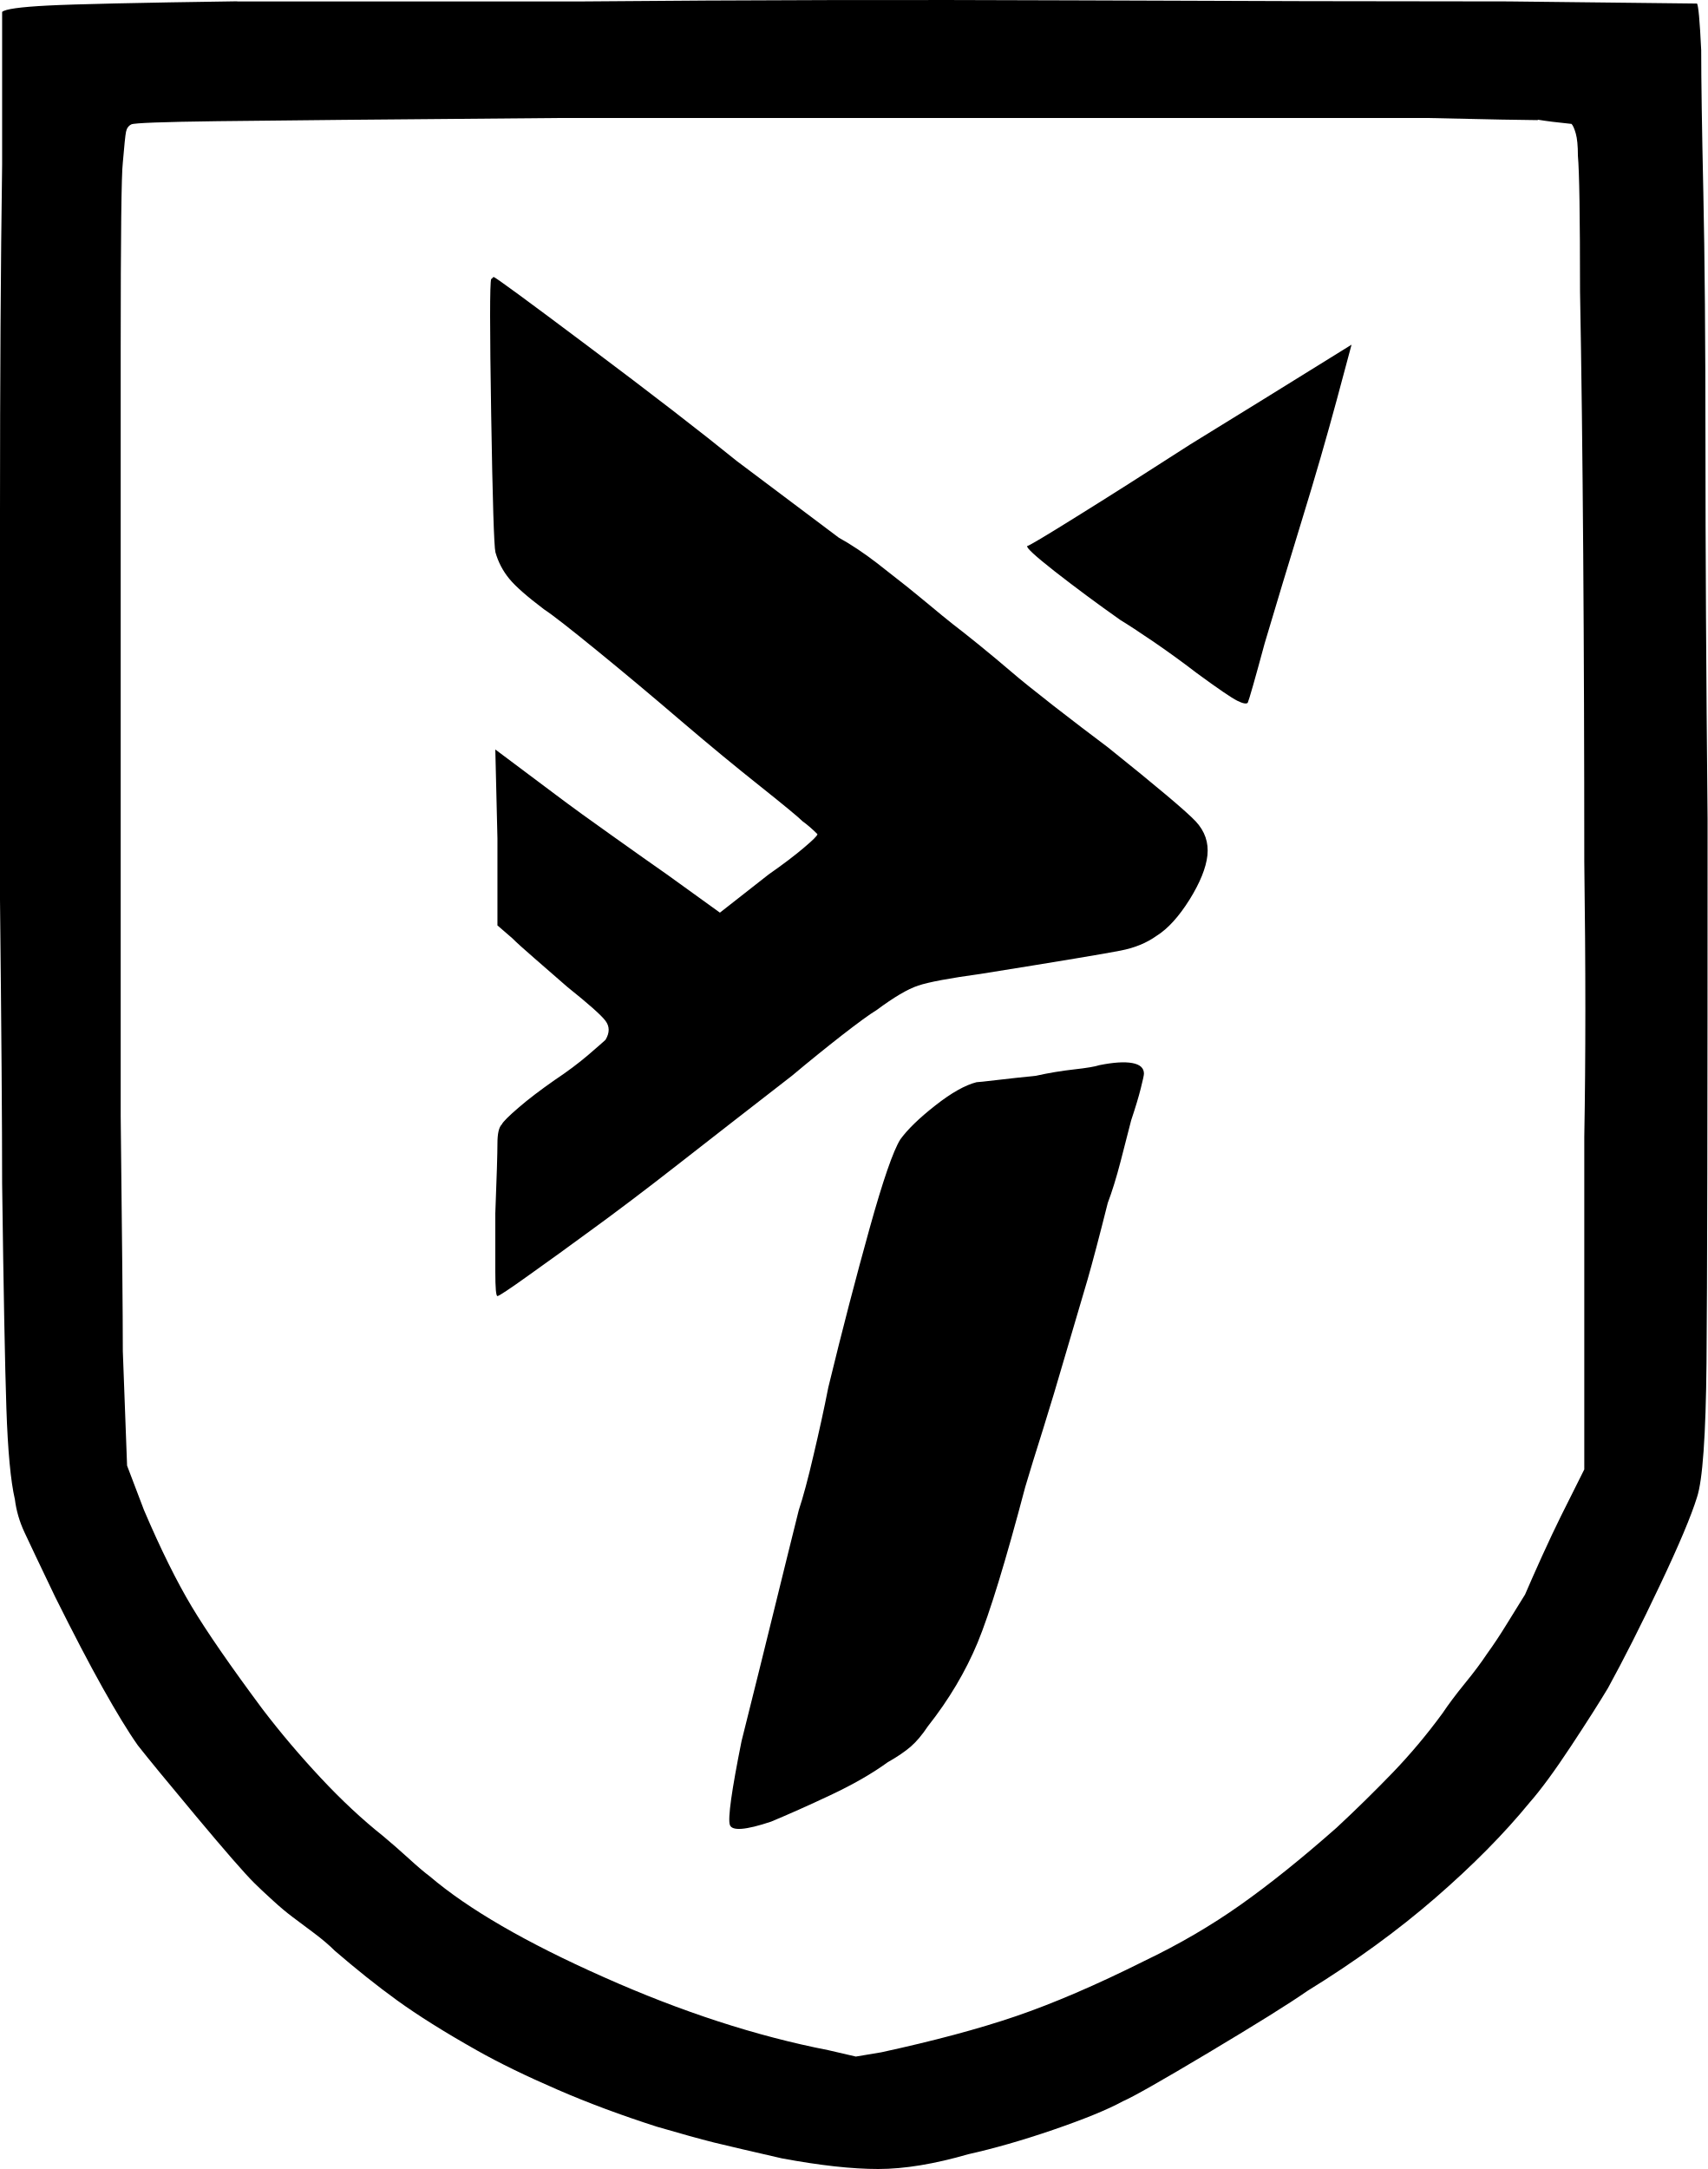
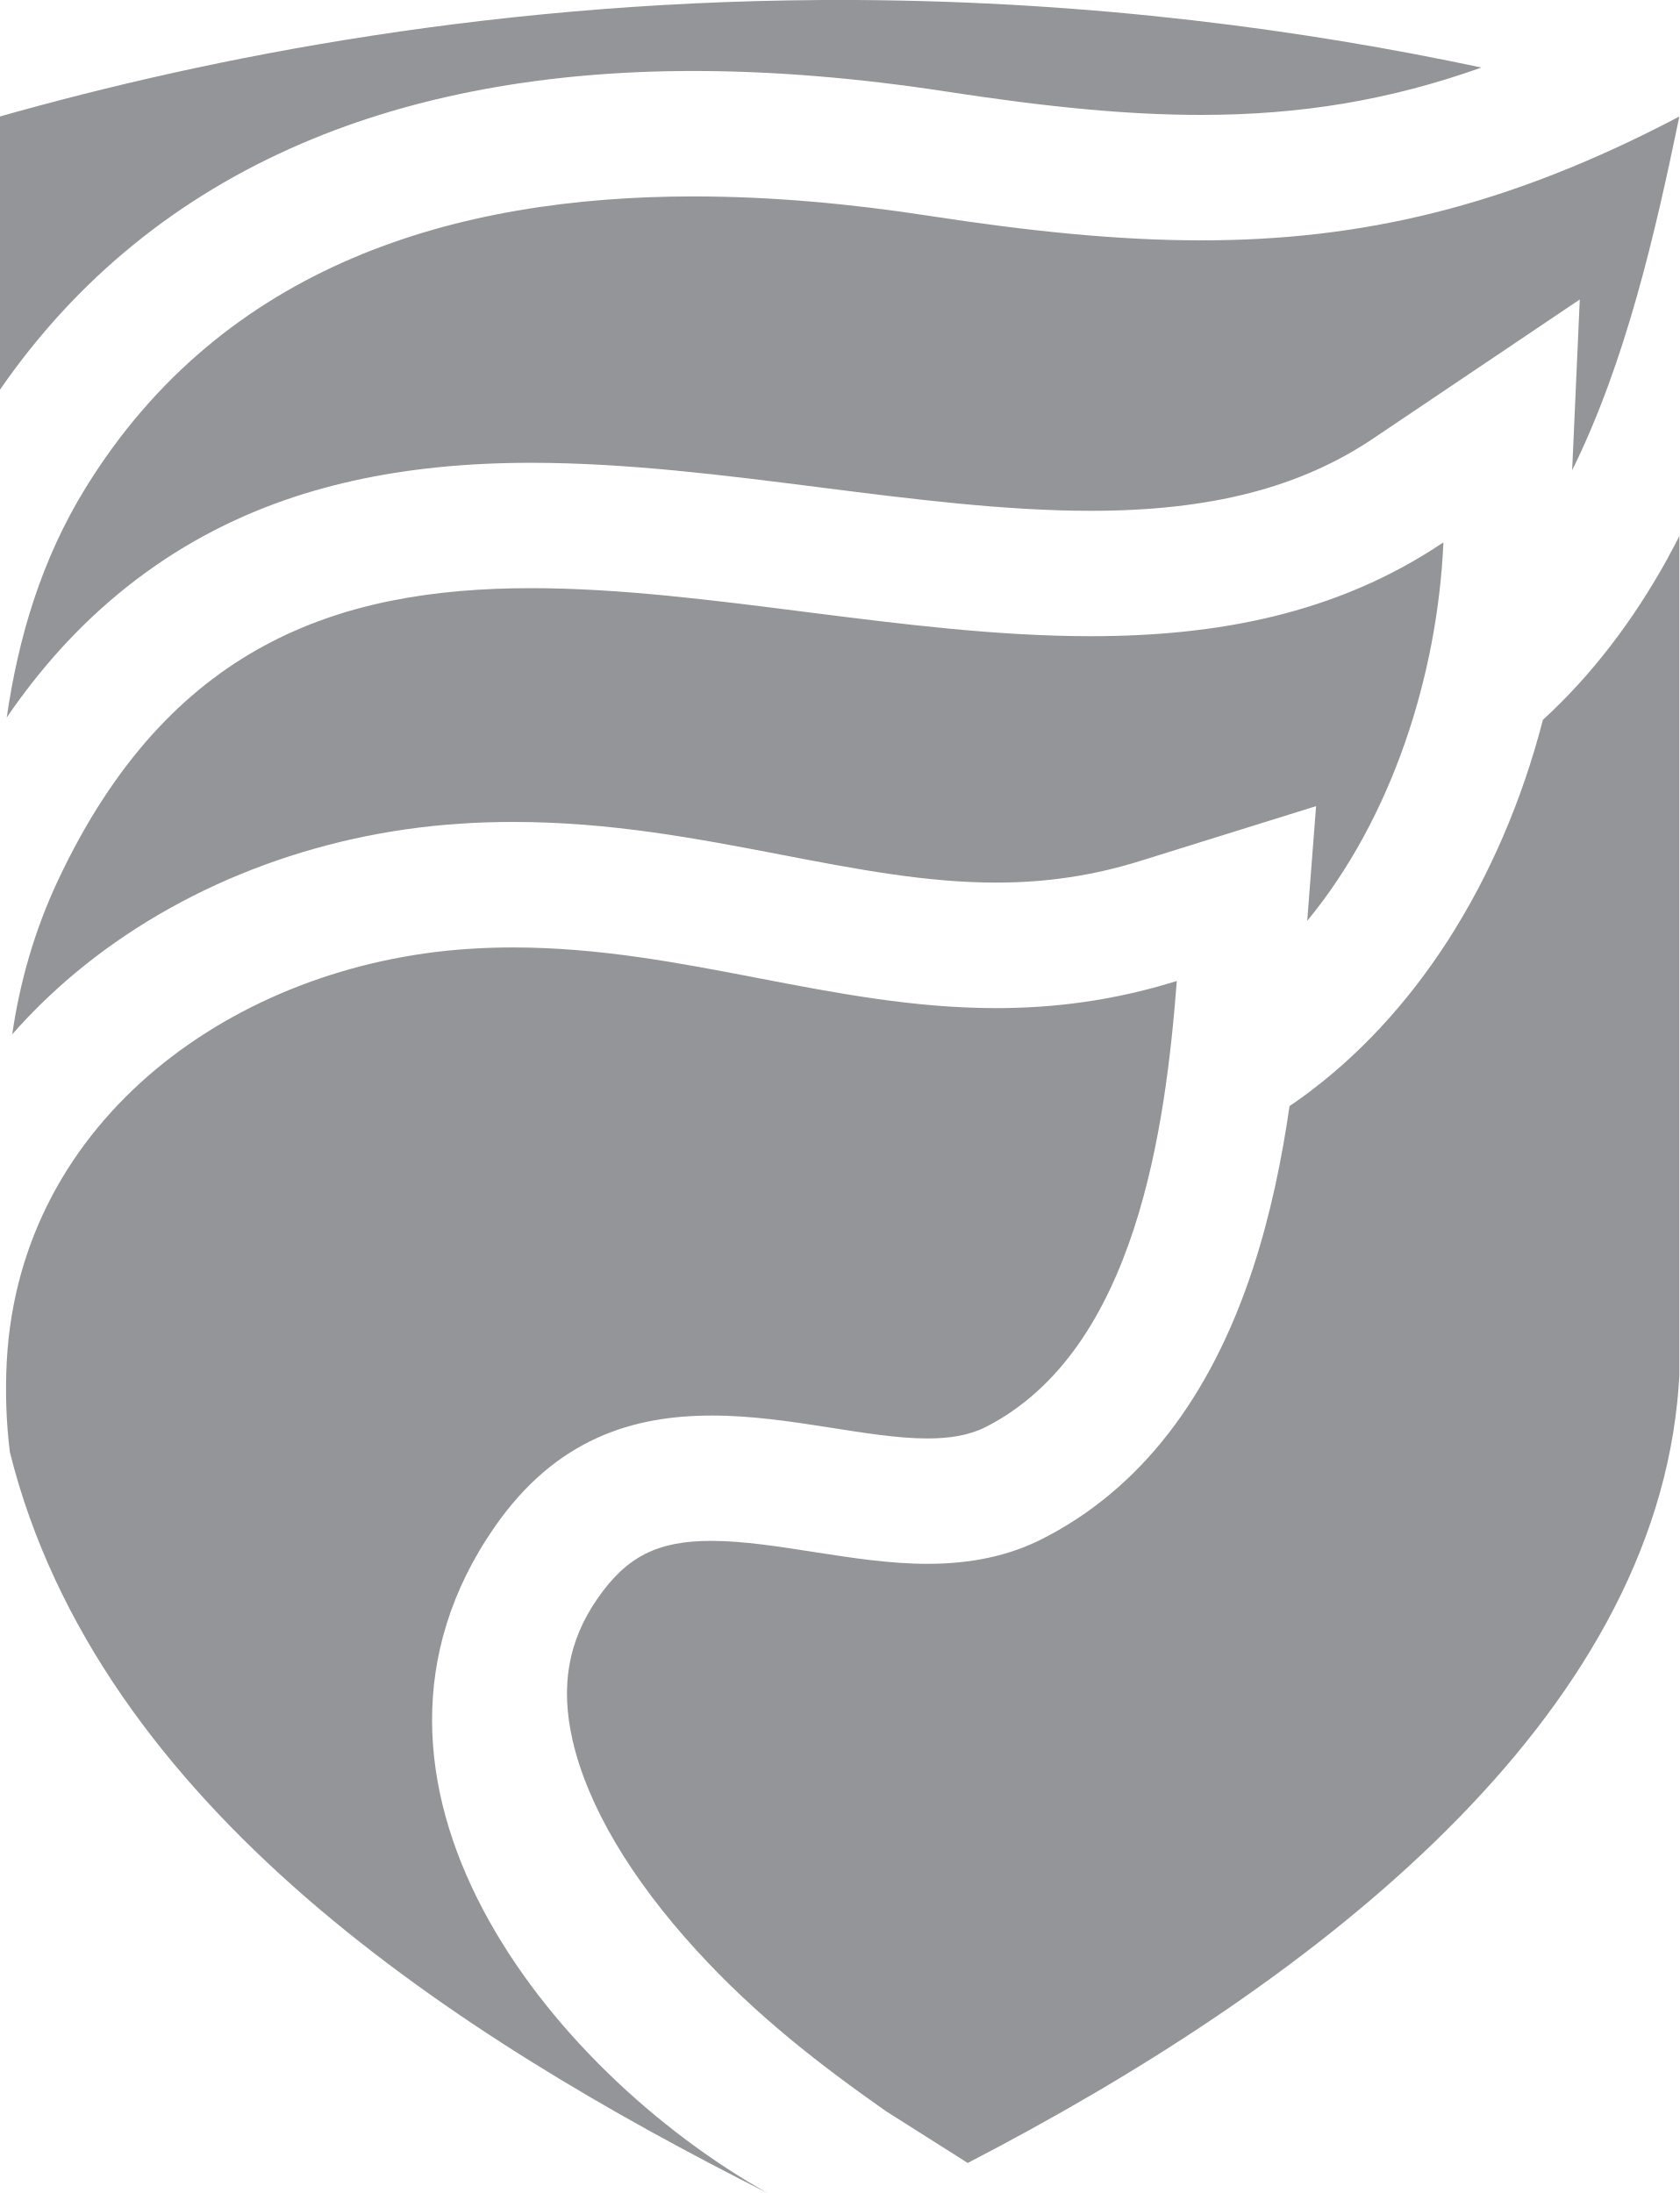
- <svg xmlns="http://www.w3.org/2000/svg" id="Layer_2" data-name="Layer 2" viewBox="0 0 144.44 183.45">
+ <svg xmlns="http://www.w3.org/2000/svg" id="Layer_2" data-name="Layer 2" viewBox="0 0 229.71 300">
  <defs>
    <style>
      .cls-1 {
+         fill: #939598;
        stroke-width: 0px;
      }
    </style>
  </defs>
  <g id="Layer_1-2" data-name="Layer 1">
-     <path class="cls-1" d="m20.07.12h29.39C63.08,0,76.85-.03,90.77.03c13.92.06,26.19.09,36.83.09l15.95.18c.12.12.24,1.43.36,3.94,0,2.51.06,6.51.18,12.01.12,5.5.18,12.61.18,21.33s.06,19.3.18,31.72c0,24.49-.03,39.81-.09,45.97-.06,6.15-.33,9.95-.81,11.38-.48,1.55-1.52,4.03-3.14,7.44-1.61,3.41-3.08,6.3-4.39,8.69-.72,1.2-1.76,2.84-3.14,4.93-1.38,2.09-2.54,3.67-3.49,4.75-2.15,2.63-4.81,5.32-7.97,8.06-3.17,2.75-6.78,5.38-10.84,7.88-1.55,1.08-4.33,2.81-8.33,5.2-4,2.39-6.42,3.76-7.26,4.12-1.32.72-3.29,1.52-5.91,2.42-2.63.9-5.02,1.58-7.17,2.06-2.87.83-5.41,1.25-7.62,1.25s-4.93-.3-8.15-.9c-2.63-.6-4.54-1.05-5.74-1.34-1.2-.3-2.81-.75-4.84-1.34-2.99-.96-5.8-2-8.42-3.14-2.63-1.14-4.9-2.24-6.81-3.32-2.75-1.55-4.99-2.96-6.72-4.21-1.73-1.25-3.49-2.66-5.29-4.21-.48-.48-1.08-.99-1.79-1.52-.72-.54-1.32-.99-1.79-1.34-.48-.36-1.05-.83-1.7-1.43-.66-.6-1.17-1.08-1.52-1.43-.84-.83-2.48-2.72-4.93-5.65-2.45-2.93-4.09-4.93-4.93-6-.84-1.19-1.82-2.81-2.96-4.84-1.14-2.03-2.48-4.6-4.03-7.71-1.32-2.75-2.18-4.57-2.6-5.47-.42-.9-.69-1.82-.81-2.78-.36-1.55-.6-4.12-.72-7.71-.12-3.58-.24-9.92-.36-19,0-5.02-.06-13.02-.18-24.01v-32.88c0-11.05.06-20.82.18-29.3V1.01c.24-.24,1.52-.42,3.85-.54,2.33-.12,7.68-.24,16.04-.36Zm110.03,10.04c-.96,0-4.06-.06-9.32-.18H47.13c-14.58.12-24.17.21-28.76.27-4.6.06-7.02.15-7.26.27-.24.12-.39.33-.45.63-.06.3-.15,1.17-.27,2.6-.12.96-.18,6.21-.18,15.77v64.87c.12,10.39.18,17.02.18,19.89l.36,9.68,1.43,3.76c1.43,3.35,2.78,6.06,4.03,8.15,1.25,2.09,3.25,4.99,6,8.69,1.55,2.03,3.2,3.97,4.93,5.82,1.73,1.85,3.49,3.5,5.29,4.93.72.6,1.43,1.23,2.15,1.88.72.66,1.31,1.16,1.79,1.52,3.23,2.75,8.12,5.59,14.7,8.51,6.57,2.93,12.9,4.99,19,6.18l2.33.54,2.15-.36c4.42-.96,8.21-1.97,11.38-3.05,3.16-1.08,6.78-2.63,10.84-4.66,2.99-1.43,5.7-3.02,8.15-4.75,2.45-1.73,5.17-3.91,8.15-6.54,1.67-1.55,3.25-3.11,4.75-4.66,1.49-1.55,2.9-3.23,4.21-5.02.48-.72,1.1-1.55,1.88-2.51.78-.95,1.4-1.79,1.88-2.51.6-.83,1.13-1.64,1.61-2.42.48-.78,1.01-1.64,1.61-2.6.36-.83.83-1.91,1.43-3.23.6-1.31,1.13-2.45,1.61-3.41l1.97-3.94v-28.14c.12-6.57.12-14.34,0-23.3,0-8.96-.03-17.62-.09-25.98-.06-8.36-.15-15.77-.27-22.22,0-6.33-.06-10.15-.18-11.47,0-.83-.06-1.46-.18-1.88-.12-.42-.24-.69-.36-.81-1.2-.12-2.15-.24-2.87-.36Zm-88.53,13.44l.18-.18c.12,0,2.81,1.97,8.06,5.91,5.26,3.94,9.44,7.17,12.54,9.68,1.43,1.08,2.98,2.24,4.66,3.5,1.67,1.25,2.99,2.24,3.94,2.96,1.08.6,2.15,1.32,3.23,2.15,1.08.84,1.91,1.5,2.51,1.97.6.48,1.25,1.02,1.97,1.61.72.6,1.37,1.14,1.97,1.61.48.36,1.19.93,2.15,1.7.96.78,1.85,1.52,2.69,2.24.83.72,2.06,1.7,3.67,2.96,1.61,1.25,3.14,2.42,4.57,3.49,4.18,3.35,6.66,5.44,7.44,6.27.78.84,1.1,1.79.99,2.87-.12,1.08-.63,2.33-1.52,3.76-.9,1.43-1.82,2.45-2.78,3.05-.84.6-1.85,1.02-3.05,1.25-1.2.24-5.14.9-11.83,1.97-2.63.36-4.39.69-5.29.99-.9.3-2.06.99-3.5,2.06-.6.36-1.58,1.08-2.96,2.15-1.38,1.08-2.78,2.21-4.21,3.41-3.7,2.87-6.93,5.38-9.68,7.53-2.75,2.15-5.2,4-7.35,5.56-1.79,1.32-3.53,2.57-5.2,3.76-1.67,1.2-2.57,1.79-2.69,1.79s-.18-.69-.18-2.06v-4.93c.12-3.11.18-5.08.18-5.91s.12-1.37.36-1.61c.12-.24.6-.72,1.43-1.43.83-.72,1.85-1.49,3.05-2.33,1.08-.72,2.03-1.43,2.87-2.15.83-.72,1.31-1.13,1.43-1.25.36-.6.36-1.13,0-1.61-.36-.48-1.43-1.43-3.23-2.87-.96-.83-1.88-1.64-2.78-2.42-.9-.78-1.52-1.34-1.88-1.7l-1.25-1.08v-7.35l-.18-7.53,5.02,3.76c1.43,1.08,3.08,2.27,4.93,3.58,1.85,1.32,3.37,2.39,4.57,3.23l4.48,3.23,4.12-3.23c1.19-.83,2.18-1.58,2.96-2.24.78-.66,1.17-1.04,1.17-1.17-.48-.48-.9-.83-1.25-1.08-.36-.36-1.55-1.34-3.58-2.96-2.03-1.61-4.24-3.43-6.63-5.47-2.51-2.15-4.9-4.15-7.17-6-2.27-1.85-3.76-3.02-4.48-3.49-1.43-1.08-2.42-1.94-2.96-2.6-.54-.66-.93-1.4-1.17-2.24-.12-.48-.24-4.36-.36-11.65-.12-7.29-.12-11.11,0-11.47Zm51.43,66.49c1.19-.24,2.12-.3,2.78-.18.66.12.99.42.99.9,0,.12-.09.54-.27,1.25-.18.72-.45,1.61-.81,2.69-.24.96-.54,2.12-.9,3.5-.36,1.38-.72,2.54-1.08,3.49-.72,2.87-1.29,5.02-1.7,6.45-.42,1.43-1.11,3.76-2.06,6.99-.48,1.67-1.05,3.56-1.7,5.65-.66,2.09-1.17,3.74-1.52,4.93-1.67,6.33-3.02,10.72-4.03,13.17-1.02,2.45-2.42,4.81-4.21,7.08-.48.72-.96,1.29-1.43,1.7-.48.42-1.14.87-1.97,1.34-1.32.96-2.93,1.88-4.84,2.78-1.91.9-3.58,1.64-5.02,2.24-2.15.72-3.32.81-3.49.27-.18-.54.15-2.9.99-7.08,1.08-4.3,2-8.03,2.78-11.2.78-3.16,1.46-5.94,2.06-8.33.36-1.08.78-2.63,1.25-4.66.48-2.03.9-3.94,1.25-5.73,1.19-4.9,2.36-9.38,3.49-13.44,1.13-4.06,2-6.57,2.6-7.53.6-.83,1.58-1.79,2.96-2.87,1.37-1.08,2.54-1.73,3.49-1.97.12,0,.69-.06,1.7-.18,1.01-.12,2.12-.24,3.31-.36,1.08-.24,2.15-.42,3.23-.54,1.08-.12,1.79-.24,2.15-.36Zm21.33-60.93l-1.25,4.66c-.84,3.11-1.82,6.51-2.96,10.21-1.14,3.7-2.18,7.17-3.14,10.39-.84,3.11-1.32,4.78-1.43,5.02-.12.12-.42.06-.9-.18-.48-.24-1.61-1.01-3.41-2.33-1.08-.83-2.27-1.7-3.58-2.6-1.32-.9-2.27-1.52-2.87-1.88-2.03-1.43-3.88-2.81-5.56-4.12-1.67-1.31-2.45-2.03-2.33-2.15.12,0,1.52-.83,4.21-2.51,2.69-1.67,5.88-3.7,9.59-6.09,3.7-2.27,8.24-5.08,13.62-8.42Z" />
+     <path id="path14916" class="cls-1" d="M41.39,19.58c15.29-6.55,33.28-9.87,53.47-9.87,10.81,0,22.5.95,34.74,2.84,14.27,2.19,24.98,3.17,34.72,3.17,13.58,0,25.76-2.01,38.32-6.48C178.7,4.15,149.78.17,116.95,0,68.55-.24,28.42,7.9,0,15.93v37.38c10.41-15.09,24.31-26.42,41.39-33.73M228.22,76.18c-4.84,8.81-10.57,16.24-17.17,22.29-2.82,10.9-7.21,21.18-12.96,30.13-5.6,8.71-12.34,15.97-20.05,21.56-.55.4-1.1.77-1.65,1.15-1.03,7.14-2.57,14.76-4.99,22.15-5.83,17.82-15.51,30.27-28.77,37.03-4.55,2.32-9.7,3.44-15.77,3.44-5.19,0-10.45-.83-15.54-1.62-4.75-.74-9.67-1.52-14.03-1.52-7.36,0-11.58,2.14-15.56,7.89-4.03,5.83-5.11,12.01-3.39,19.47,2.05,8.87,7.91,18.79,16.96,28.69,8.13,8.9,16.94,15.69,25.89,21.97l11.18,7.08c45.65-23.63,92.42-58.88,97.06-104.14.12-1.17.21-2.35.28-3.54v-114.87c-.49.95-.98,1.9-1.5,2.83M197.43,74.2c-14.67,9.87-31.15,12.83-48.24,12.83-25.48,0-52.31-6.57-76.55-6.57-26.28,0-49.5,7.71-64.66,39.87-3.31,7.03-5.29,14.16-6.31,21.17,2.6-2.96,5.46-5.75,8.57-8.35,14.25-11.9,32.95-19.17,52.67-20.47,2.39-.16,4.84-.24,7.28-.24,13.35,0,25.25,2.29,36.75,4.5,10.15,1.95,19.73,3.8,29.33,3.8,6.85,0,13.26-.96,19.59-2.93l24.16-7.53-1.21,15.69c11.61-14.09,17.82-33.59,18.63-51.77M97.29,193.64c10.7,0,21.33,3.14,29.57,3.14,3.02,0,5.71-.42,7.98-1.57,20.68-10.54,24.61-41.34,26.13-61.01-8.67,2.7-16.83,3.71-24.69,3.71-22.62,0-42.82-8.3-66.08-8.3-2.03,0-4.08.06-6.15.2-31.76,2.1-61.31,23.18-63.12,56.34-.23,4.26-.08,8.43.42,12.51,12.17,48.62,61.16,79.93,103.64,101.35-29.98-16.85-61.42-56.32-37.36-91.08,8.45-12.21,19.09-15.28,29.67-15.28M215.05,64.32l1.04-23.35-28.23,19c-10.04,6.76-22.33,9.91-38.66,9.91-11.81,0-24.64-1.63-37.06-3.21-13-1.65-26.44-3.36-39.5-3.36-17.7,0-32.31,3.25-44.67,9.95-7.4,4.01-14.11,9.33-19.94,15.81-2.5,2.78-4.87,5.81-7.11,9.08,1.6-10.99,4.76-21.64,10.82-31.46C30.56,36.21,62.28,26.87,94.86,26.87c10.76,0,21.62,1.02,32.13,2.64,13.51,2.08,25.68,3.37,37.33,3.37,21.8,0,41.8-4.53,65.39-16.94h0c-3.33,16.13-7.34,33.56-14.66,48.39" />
  </g>
</svg>
